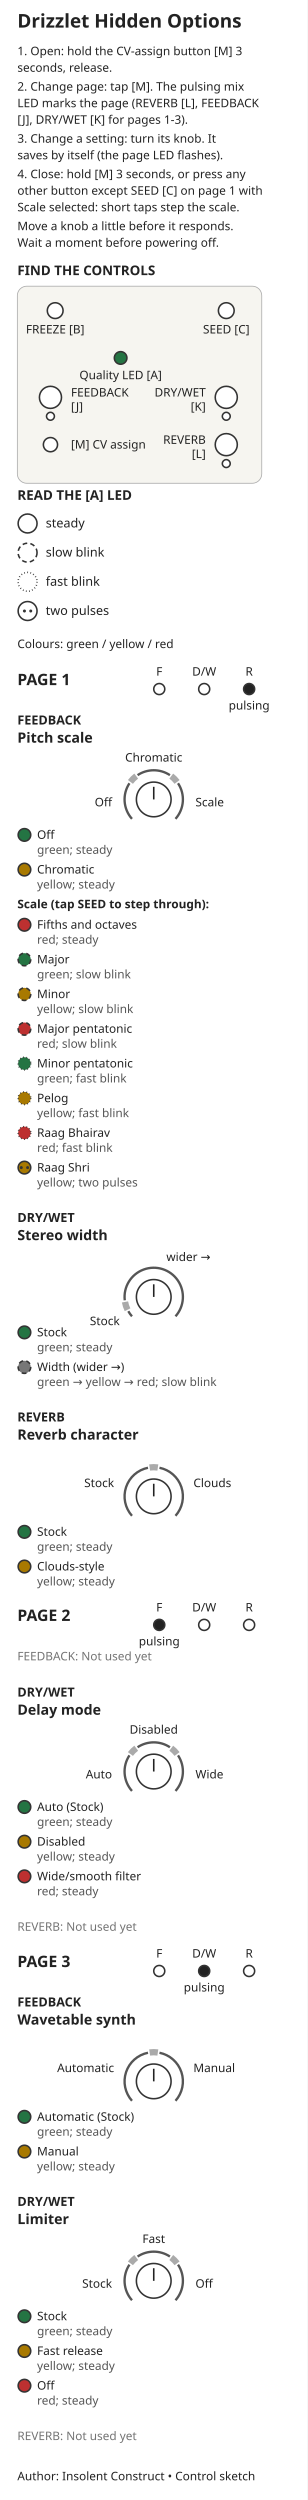
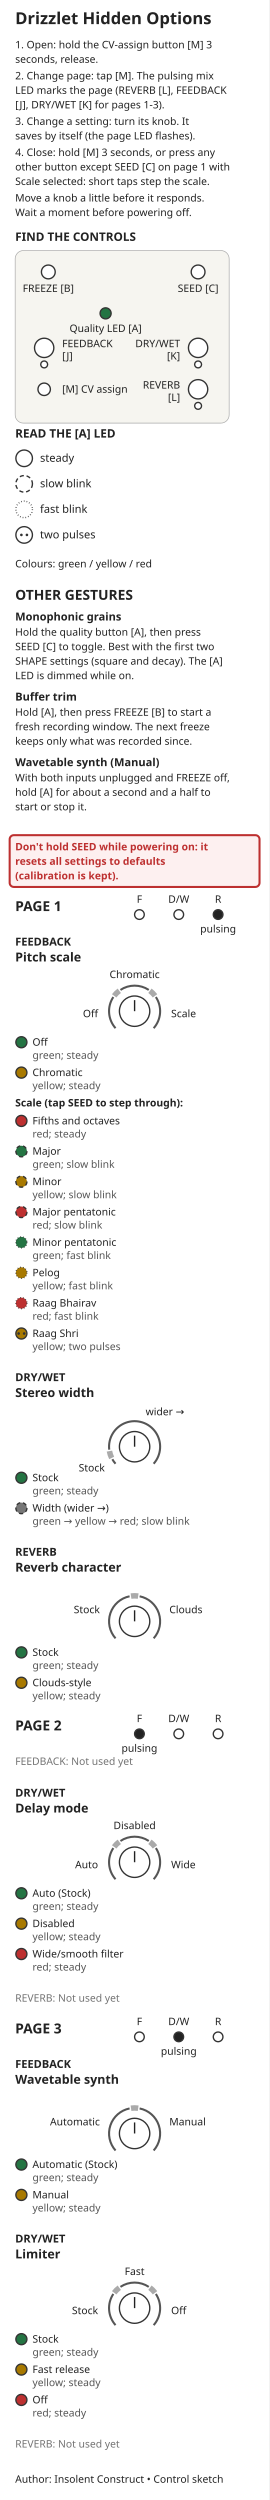
- <svg xmlns="http://www.w3.org/2000/svg" width="390" height="3171" viewBox="0 0 390 3171" role="img" aria-labelledby="title desc">
+ <svg xmlns="http://www.w3.org/2000/svg" width="390" height="3622" viewBox="0 0 390 3622" role="img" aria-labelledby="title desc">
  <rect width="100%" height="100%" fill="white" />
  <g font-family="sans-serif" fill="#222">
    <text x="22" y="35" font-size="24" font-weight="bold" fill="#222" text-anchor="start">Drizzlet Hidden Options</text>
    <text x="22" y="70" font-size="15" font-weight="normal" fill="#222" text-anchor="start">1. Open: hold the CV-assign button [M] 3</text>
    <text x="22" y="91" font-size="15" font-weight="normal" fill="#222" text-anchor="start">seconds, release.</text>
    <text x="22" y="115" font-size="15" font-weight="normal" fill="#222" text-anchor="start">2. Change page: tap [M]. The pulsing mix</text>
    <text x="22" y="136" font-size="15" font-weight="normal" fill="#222" text-anchor="start">LED marks the page (REVERB [L], FEEDBACK</text>
    <text x="22" y="157" font-size="15" font-weight="normal" fill="#222" text-anchor="start">[J], DRY/WET [K] for pages 1-3).</text>
    <text x="22" y="181" font-size="15" font-weight="normal" fill="#222" text-anchor="start">3. Change a setting: turn its knob. It</text>
    <text x="22" y="202" font-size="15" font-weight="normal" fill="#222" text-anchor="start">saves by itself (the page LED flashes).</text>
    <text x="22" y="226" font-size="15" font-weight="normal" fill="#222" text-anchor="start">4. Close: hold [M] 3 seconds, or press any</text>
    <text x="22" y="247" font-size="15" font-weight="normal" fill="#222" text-anchor="start">other button except SEED [C] on page 1 with</text>
    <text x="22" y="268" font-size="15" font-weight="normal" fill="#222" text-anchor="start">Scale selected: short taps step the scale.</text>
    <text x="22" y="292" font-size="15" font-weight="normal" fill="#222" text-anchor="start">Move a knob a little before it responds.</text>
    <text x="22" y="313" font-size="15" font-weight="normal" fill="#222" text-anchor="start">Wait a moment before powering off.</text>
    <text x="22" y="349" font-size="17" font-weight="bold" fill="#222" text-anchor="start">FIND THE CONTROLS</text>
    <rect x="22" y="363" width="310" height="250" rx="12" fill="#f6f5f0" stroke="#aaa" />
    <circle cx="70" cy="394" r="10" fill="white" stroke="#333" stroke-width="2" />
    <text x="70" y="423" font-size="15" font-weight="normal" fill="#222" text-anchor="middle">FREEZE [B]</text>
    <circle cx="287" cy="394" r="10" fill="white" stroke="#333" stroke-width="2" />
    <text x="287" y="423" font-size="15" font-weight="normal" fill="#222" text-anchor="middle">SEED [C]</text>
    <circle cx="153" cy="454" r="8" fill="#247443" stroke="#333" stroke-width="2" />
    <text x="153" y="481" font-size="15" font-weight="normal" fill="#222" text-anchor="middle">Quality LED [A]</text>
    <circle cx="64" cy="504" r="14" fill="white" stroke="#333" stroke-width="2" />
    <circle cx="64" cy="528" r="5" fill="white" stroke="#333" stroke-width="2" />
    <text x="90" y="503" font-size="15" font-weight="normal" fill="#222" text-anchor="start">FEEDBACK</text>
    <text x="90" y="521" font-size="15" font-weight="normal" fill="#222" text-anchor="start">[J]</text>
    <circle cx="287" cy="504" r="14" fill="white" stroke="#333" stroke-width="2" />
    <circle cx="287" cy="528" r="5" fill="white" stroke="#333" stroke-width="2" />
    <text x="261" y="503" font-size="15" font-weight="normal" fill="#222" text-anchor="end">DRY/WET</text>
    <text x="261" y="521" font-size="15" font-weight="normal" fill="#222" text-anchor="end">[K]</text>
    <circle cx="287" cy="564" r="14" fill="white" stroke="#333" stroke-width="2" />
    <circle cx="287" cy="588" r="5" fill="white" stroke="#333" stroke-width="2" />
    <text x="261" y="563" font-size="15" font-weight="normal" fill="#222" text-anchor="end">REVERB</text>
    <text x="261" y="581" font-size="15" font-weight="normal" fill="#222" text-anchor="end">[L]</text>
    <circle cx="64" cy="564" r="9" fill="white" stroke="#333" stroke-width="2" />
    <text x="90" y="569" font-size="15" font-weight="normal" fill="#222" text-anchor="start">[M] CV assign</text>
    <text x="22" y="634" font-size="17" font-weight="bold" fill="#222" text-anchor="start">READ THE [A] LED</text>
    <circle cx="35" cy="664" r="12" fill="white" stroke="#333" stroke-width="2" />
    <text x="58" y="669" font-size="16" font-weight="normal" fill="#222" text-anchor="start">steady</text>
    <circle cx="35" cy="701" r="12" fill="white" stroke="#333" stroke-width="2" stroke-dasharray="6 4" />
    <text x="58" y="706" font-size="16" font-weight="normal" fill="#222" text-anchor="start">slow blink</text>
    <circle cx="35" cy="738" r="12" fill="white" stroke="#333" stroke-width="2" stroke-dasharray="1 3" />
    <text x="58" y="743" font-size="16" font-weight="normal" fill="#222" text-anchor="start">fast blink</text>
    <circle cx="35" cy="775" r="12" fill="white" stroke="#333" stroke-width="2" />
    <circle cx="31" cy="775" r="1" fill="#222" stroke="#333" stroke-width="2" />
    <circle cx="39" cy="775" r="1" fill="#222" stroke="#333" stroke-width="2" />
    <text x="58" y="780" font-size="16" font-weight="normal" fill="#222" text-anchor="start">two pulses</text>
    <text x="22" y="822" font-size="15" font-weight="normal" fill="#222" text-anchor="start">Colours: green / yellow / red</text>
-     <text x="22" y="869" font-size="20" font-weight="bold" fill="#222" text-anchor="start">PAGE 1</text>
-     <text x="202" y="857" font-size="15" font-weight="normal" fill="#222" text-anchor="middle">F</text>
-     <circle cx="202" cy="874" r="7" fill="white" stroke="#333" stroke-width="2" />
-     <text x="259" y="857" font-size="15" font-weight="normal" fill="#222" text-anchor="middle">D/W</text>
-     <circle cx="259" cy="874" r="7" fill="white" stroke="#333" stroke-width="2" />
-     <text x="316" y="857" font-size="15" font-weight="normal" fill="#222" text-anchor="middle">R</text>
-     <circle cx="316" cy="874" r="7" fill="#222" stroke="#333" stroke-width="2" />
-     <text x="316" y="900" font-size="15" font-weight="normal" fill="#222" text-anchor="middle">pulsing</text>
-     <text x="22" y="919" font-size="16" font-weight="bold" fill="#222" text-anchor="start">FEEDBACK</text>
-     <text x="22" y="942" font-size="18" font-weight="bold" fill="#222" text-anchor="start">Pitch scale</text>
-     <circle cx="195.0" cy="1014" r="22" fill="white" stroke="#333" stroke-width="2" />
-     <path d="M 195.0 1014 v -16" stroke="#222" stroke-width="2" />
-     <path d="M 167.400 1038.642 A 37 37 0 0 1 164.203 993.492" fill="none" stroke="#555" stroke-width="3" />
-     <text x="142.13" y="1022.74" font-size="15" font-weight="normal" fill="#222" text-anchor="end">Off</text>
-     <path d="M 174.492 983.203 A 37 37 0 0 1 215.508 983.203" fill="none" stroke="#555" stroke-width="3" />
-     <text x="195.0" y="966.0" font-size="15" font-weight="normal" fill="#222" text-anchor="middle">Chromatic</text>
-     <path d="M 225.797 993.492 A 37 37 0 0 1 222.600 1038.642" fill="none" stroke="#555" stroke-width="3" />
-     <text x="247.87" y="1022.74" font-size="15" font-weight="normal" fill="#222" text-anchor="start">Scale</text>
-     <path d="M 165.412 991.784 A 37 37 0 0 1 172.784 984.412" fill="none" stroke="#aaa" stroke-width="8" />
-     <path d="M 217.216 984.412 A 37 37 0 0 1 224.588 991.784" fill="none" stroke="#aaa" stroke-width="8" />
-     <circle cx="31" cy="1059" r="8" fill="#247443" stroke="#333" stroke-width="2" />
-     <text x="47" y="1064" font-size="15" font-weight="normal" fill="#222" text-anchor="start">Off</text>
-     <text x="47" y="1083" font-size="15" font-weight="normal" fill="#555" text-anchor="start">green; steady</text>
-     <circle cx="31" cy="1103" r="8" fill="#a87900" stroke="#333" stroke-width="2" />
-     <text x="47" y="1108" font-size="15" font-weight="normal" fill="#222" text-anchor="start">Chromatic</text>
-     <text x="47" y="1127" font-size="15" font-weight="normal" fill="#555" text-anchor="start">yellow; steady</text>
-     <text x="22" y="1152" font-size="15" font-weight="bold" fill="#222" text-anchor="start">Scale (tap SEED to step through):</text>
-     <circle cx="31" cy="1173" r="8" fill="#bd3030" stroke="#333" stroke-width="2" />
-     <text x="47" y="1178" font-size="15" font-weight="normal" fill="#222" text-anchor="start">Fifths and octaves</text>
-     <text x="47" y="1197" font-size="15" font-weight="normal" fill="#555" text-anchor="start">red; steady</text>
-     <circle cx="31" cy="1217" r="8" fill="#247443" stroke="#333" stroke-width="2" stroke-dasharray="6 4" />
-     <text x="47" y="1222" font-size="15" font-weight="normal" fill="#222" text-anchor="start">Major</text>
-     <text x="47" y="1241" font-size="15" font-weight="normal" fill="#555" text-anchor="start">green; slow blink</text>
-     <circle cx="31" cy="1261" r="8" fill="#a87900" stroke="#333" stroke-width="2" stroke-dasharray="6 4" />
-     <text x="47" y="1266" font-size="15" font-weight="normal" fill="#222" text-anchor="start">Minor</text>
-     <text x="47" y="1285" font-size="15" font-weight="normal" fill="#555" text-anchor="start">yellow; slow blink</text>
-     <circle cx="31" cy="1305" r="8" fill="#bd3030" stroke="#333" stroke-width="2" stroke-dasharray="6 4" />
-     <text x="47" y="1310" font-size="15" font-weight="normal" fill="#222" text-anchor="start">Major pentatonic</text>
-     <text x="47" y="1329" font-size="15" font-weight="normal" fill="#555" text-anchor="start">red; slow blink</text>
-     <circle cx="31" cy="1349" r="8" fill="#247443" stroke="#333" stroke-width="2" stroke-dasharray="1 3" />
-     <text x="47" y="1354" font-size="15" font-weight="normal" fill="#222" text-anchor="start">Minor pentatonic</text>
-     <text x="47" y="1373" font-size="15" font-weight="normal" fill="#555" text-anchor="start">green; fast blink</text>
-     <circle cx="31" cy="1393" r="8" fill="#a87900" stroke="#333" stroke-width="2" stroke-dasharray="1 3" />
-     <text x="47" y="1398" font-size="15" font-weight="normal" fill="#222" text-anchor="start">Pelog</text>
-     <text x="47" y="1417" font-size="15" font-weight="normal" fill="#555" text-anchor="start">yellow; fast blink</text>
-     <circle cx="31" cy="1437" r="8" fill="#bd3030" stroke="#333" stroke-width="2" stroke-dasharray="1 3" />
-     <text x="47" y="1442" font-size="15" font-weight="normal" fill="#222" text-anchor="start">Raag Bhairav</text>
-     <text x="47" y="1461" font-size="15" font-weight="normal" fill="#555" text-anchor="start">red; fast blink</text>
-     <circle cx="31" cy="1481" r="8" fill="#a87900" stroke="#333" stroke-width="2" />
-     <circle cx="27" cy="1481" r="1" fill="#222" stroke="#333" stroke-width="2" />
-     <circle cx="35" cy="1481" r="1" fill="#222" stroke="#333" stroke-width="2" />
-     <text x="47" y="1486" font-size="15" font-weight="normal" fill="#222" text-anchor="start">Raag Shri</text>
-     <text x="47" y="1505" font-size="15" font-weight="normal" fill="#555" text-anchor="start">yellow; two pulses</text>
-     <text x="22" y="1550" font-size="16" font-weight="bold" fill="#222" text-anchor="start">DRY/WET</text>
-     <text x="22" y="1573" font-size="18" font-weight="bold" fill="#222" text-anchor="start">Stereo width</text>
-     <circle cx="195.0" cy="1645" r="22" fill="white" stroke="#333" stroke-width="2" />
-     <path d="M 195.0 1645 v -16" stroke="#222" stroke-width="2" />
-     <path d="M 167.400 1669.642 A 37 37 0 0 1 162.746 1663.130" fill="none" stroke="#555" stroke-width="3" />
-     <text x="151.88" y="1680.81" font-size="15" font-weight="normal" fill="#222" text-anchor="end">Stock</text>
-     <path d="M 158.250 1649.291 A 37 37 0 1 1 222.600 1669.642" fill="none" stroke="#555" stroke-width="3" />
-     <text x="210.98" y="1599.47" font-size="15" font-weight="normal" fill="#222" text-anchor="start">wider →</text>
-     <path d="M 161.773 1661.278 A 37 37 0 0 1 158.551 1651.361" fill="none" stroke="#aaa" stroke-width="8" />
-     <circle cx="31" cy="1690" r="8" fill="#247443" stroke="#333" stroke-width="2" />
-     <text x="47" y="1695" font-size="15" font-weight="normal" fill="#222" text-anchor="start">Stock</text>
-     <text x="47" y="1714" font-size="15" font-weight="normal" fill="#555" text-anchor="start">green; steady</text>
-     <circle cx="31" cy="1734" r="8" fill="#777" stroke="#333" stroke-width="2" stroke-dasharray="6 4" />
-     <text x="47" y="1739" font-size="15" font-weight="normal" fill="#222" text-anchor="start">Width (wider →)</text>
-     <text x="47" y="1758" font-size="15" font-weight="normal" fill="#555" text-anchor="start">green → yellow → red; slow blink</text>
-     <text x="22" y="1803" font-size="16" font-weight="bold" fill="#222" text-anchor="start">REVERB</text>
-     <text x="22" y="1826" font-size="18" font-weight="bold" fill="#222" text-anchor="start">Reverb character</text>
-     <circle cx="195.0" cy="1898" r="22" fill="white" stroke="#333" stroke-width="2" />
-     <path d="M 195.0 1898 v -16" stroke="#222" stroke-width="2" />
-     <path d="M 167.400 1922.642 A 37 37 0 0 1 187.725 1861.722" fill="none" stroke="#555" stroke-width="3" />
-     <text x="144.72" y="1886.23" font-size="15" font-weight="normal" fill="#222" text-anchor="end">Stock</text>
-     <path d="M 202.275 1861.722 A 37 37 0 0 1 222.600 1922.642" fill="none" stroke="#555" stroke-width="3" />
-     <text x="245.28" y="1886.23" font-size="15" font-weight="normal" fill="#222" text-anchor="start">Clouds</text>
-     <path d="M 189.787 1861.369 A 37 37 0 0 1 200.213 1861.369" fill="none" stroke="#aaa" stroke-width="8" />
-     <circle cx="31" cy="1943" r="8" fill="#247443" stroke="#333" stroke-width="2" />
-     <text x="47" y="1948" font-size="15" font-weight="normal" fill="#222" text-anchor="start">Stock</text>
-     <text x="47" y="1967" font-size="15" font-weight="normal" fill="#555" text-anchor="start">green; steady</text>
-     <circle cx="31" cy="1987" r="8" fill="#a87900" stroke="#333" stroke-width="2" />
-     <text x="47" y="1992" font-size="15" font-weight="normal" fill="#222" text-anchor="start">Clouds-style</text>
-     <text x="47" y="2011" font-size="15" font-weight="normal" fill="#555" text-anchor="start">yellow; steady</text>
-     <text x="22" y="2056" font-size="20" font-weight="bold" fill="#222" text-anchor="start">PAGE 2</text>
-     <text x="202" y="2044" font-size="15" font-weight="normal" fill="#222" text-anchor="middle">F</text>
-     <circle cx="202" cy="2061" r="7" fill="#222" stroke="#333" stroke-width="2" />
-     <text x="202" y="2087" font-size="15" font-weight="normal" fill="#222" text-anchor="middle">pulsing</text>
-     <text x="259" y="2044" font-size="15" font-weight="normal" fill="#222" text-anchor="middle">D/W</text>
-     <circle cx="259" cy="2061" r="7" fill="white" stroke="#333" stroke-width="2" />
-     <text x="316" y="2044" font-size="15" font-weight="normal" fill="#222" text-anchor="middle">R</text>
-     <circle cx="316" cy="2061" r="7" fill="white" stroke="#333" stroke-width="2" />
-     <text x="22" y="2106" font-size="15" font-weight="normal" fill="#737373" text-anchor="start">FEEDBACK: Not used yet</text>
-     <text x="22" y="2152" font-size="16" font-weight="bold" fill="#222" text-anchor="start">DRY/WET</text>
-     <text x="22" y="2175" font-size="18" font-weight="bold" fill="#222" text-anchor="start">Delay mode</text>
-     <circle cx="195.0" cy="2247" r="22" fill="white" stroke="#333" stroke-width="2" />
-     <path d="M 195.0 2247 v -16" stroke="#222" stroke-width="2" />
-     <path d="M 167.400 2271.642 A 37 37 0 0 1 164.203 2226.492" fill="none" stroke="#555" stroke-width="3" />
-     <text x="142.13" y="2255.74" font-size="15" font-weight="normal" fill="#222" text-anchor="end">Auto</text>
-     <path d="M 174.492 2216.203 A 37 37 0 0 1 215.508 2216.203" fill="none" stroke="#555" stroke-width="3" />
-     <text x="195.0" y="2199.0" font-size="15" font-weight="normal" fill="#222" text-anchor="middle">Disabled</text>
-     <path d="M 225.797 2226.492 A 37 37 0 0 1 222.600 2271.642" fill="none" stroke="#555" stroke-width="3" />
-     <text x="247.87" y="2255.74" font-size="15" font-weight="normal" fill="#222" text-anchor="start">Wide</text>
-     <path d="M 165.412 2224.784 A 37 37 0 0 1 172.784 2217.412" fill="none" stroke="#aaa" stroke-width="8" />
-     <path d="M 217.216 2217.412 A 37 37 0 0 1 224.588 2224.784" fill="none" stroke="#aaa" stroke-width="8" />
-     <circle cx="31" cy="2292" r="8" fill="#247443" stroke="#333" stroke-width="2" />
-     <text x="47" y="2297" font-size="15" font-weight="normal" fill="#222" text-anchor="start">Auto (Stock)</text>
-     <text x="47" y="2316" font-size="15" font-weight="normal" fill="#555" text-anchor="start">green; steady</text>
-     <circle cx="31" cy="2336" r="8" fill="#a87900" stroke="#333" stroke-width="2" />
-     <text x="47" y="2341" font-size="15" font-weight="normal" fill="#222" text-anchor="start">Disabled</text>
-     <text x="47" y="2360" font-size="15" font-weight="normal" fill="#555" text-anchor="start">yellow; steady</text>
-     <circle cx="31" cy="2380" r="8" fill="#bd3030" stroke="#333" stroke-width="2" />
-     <text x="47" y="2385" font-size="15" font-weight="normal" fill="#222" text-anchor="start">Wide/smooth filter</text>
-     <text x="47" y="2404" font-size="15" font-weight="normal" fill="#555" text-anchor="start">red; steady</text>
-     <text x="22" y="2449" font-size="15" font-weight="normal" fill="#737373" text-anchor="start">REVERB: Not used yet</text>
-     <text x="22" y="2495" font-size="20" font-weight="bold" fill="#222" text-anchor="start">PAGE 3</text>
-     <text x="202" y="2483" font-size="15" font-weight="normal" fill="#222" text-anchor="middle">F</text>
-     <circle cx="202" cy="2500" r="7" fill="white" stroke="#333" stroke-width="2" />
-     <text x="259" y="2483" font-size="15" font-weight="normal" fill="#222" text-anchor="middle">D/W</text>
-     <circle cx="259" cy="2500" r="7" fill="#222" stroke="#333" stroke-width="2" />
-     <text x="259" y="2526" font-size="15" font-weight="normal" fill="#222" text-anchor="middle">pulsing</text>
-     <text x="316" y="2483" font-size="15" font-weight="normal" fill="#222" text-anchor="middle">R</text>
-     <circle cx="316" cy="2500" r="7" fill="white" stroke="#333" stroke-width="2" />
-     <text x="22" y="2545" font-size="16" font-weight="bold" fill="#222" text-anchor="start">FEEDBACK</text>
-     <text x="22" y="2568" font-size="18" font-weight="bold" fill="#222" text-anchor="start">Wavetable synth</text>
-     <circle cx="195.0" cy="2640" r="22" fill="white" stroke="#333" stroke-width="2" />
-     <path d="M 195.0 2640 v -16" stroke="#222" stroke-width="2" />
-     <path d="M 167.400 2664.642 A 37 37 0 0 1 187.725 2603.722" fill="none" stroke="#555" stroke-width="3" />
-     <text x="144.72" y="2628.23" font-size="15" font-weight="normal" fill="#222" text-anchor="end">Automatic</text>
-     <path d="M 202.275 2603.722 A 37 37 0 0 1 222.600 2664.642" fill="none" stroke="#555" stroke-width="3" />
-     <text x="245.28" y="2628.23" font-size="15" font-weight="normal" fill="#222" text-anchor="start">Manual</text>
-     <path d="M 189.787 2603.369 A 37 37 0 0 1 200.213 2603.369" fill="none" stroke="#aaa" stroke-width="8" />
-     <circle cx="31" cy="2685" r="8" fill="#247443" stroke="#333" stroke-width="2" />
-     <text x="47" y="2690" font-size="15" font-weight="normal" fill="#222" text-anchor="start">Automatic (Stock)</text>
-     <text x="47" y="2709" font-size="15" font-weight="normal" fill="#555" text-anchor="start">green; steady</text>
-     <circle cx="31" cy="2729" r="8" fill="#a87900" stroke="#333" stroke-width="2" />
-     <text x="47" y="2734" font-size="15" font-weight="normal" fill="#222" text-anchor="start">Manual</text>
-     <text x="47" y="2753" font-size="15" font-weight="normal" fill="#555" text-anchor="start">yellow; steady</text>
-     <text x="22" y="2798" font-size="16" font-weight="bold" fill="#222" text-anchor="start">DRY/WET</text>
-     <text x="22" y="2821" font-size="18" font-weight="bold" fill="#222" text-anchor="start">Limiter</text>
-     <circle cx="195.0" cy="2893" r="22" fill="white" stroke="#333" stroke-width="2" />
-     <path d="M 195.0 2893 v -16" stroke="#222" stroke-width="2" />
-     <path d="M 167.400 2917.642 A 37 37 0 0 1 164.203 2872.492" fill="none" stroke="#555" stroke-width="3" />
-     <text x="142.13" y="2901.74" font-size="15" font-weight="normal" fill="#222" text-anchor="end">Stock</text>
-     <path d="M 174.492 2862.203 A 37 37 0 0 1 215.508 2862.203" fill="none" stroke="#555" stroke-width="3" />
-     <text x="195.0" y="2845.0" font-size="15" font-weight="normal" fill="#222" text-anchor="middle">Fast</text>
-     <path d="M 225.797 2872.492 A 37 37 0 0 1 222.600 2917.642" fill="none" stroke="#555" stroke-width="3" />
-     <text x="247.87" y="2901.74" font-size="15" font-weight="normal" fill="#222" text-anchor="start">Off</text>
-     <path d="M 165.412 2870.784 A 37 37 0 0 1 172.784 2863.412" fill="none" stroke="#aaa" stroke-width="8" />
-     <path d="M 217.216 2863.412 A 37 37 0 0 1 224.588 2870.784" fill="none" stroke="#aaa" stroke-width="8" />
-     <circle cx="31" cy="2938" r="8" fill="#247443" stroke="#333" stroke-width="2" />
-     <text x="47" y="2943" font-size="15" font-weight="normal" fill="#222" text-anchor="start">Stock</text>
-     <text x="47" y="2962" font-size="15" font-weight="normal" fill="#555" text-anchor="start">green; steady</text>
-     <circle cx="31" cy="2982" r="8" fill="#a87900" stroke="#333" stroke-width="2" />
-     <text x="47" y="2987" font-size="15" font-weight="normal" fill="#222" text-anchor="start">Fast release</text>
-     <text x="47" y="3006" font-size="15" font-weight="normal" fill="#555" text-anchor="start">yellow; steady</text>
-     <circle cx="31" cy="3026" r="8" fill="#bd3030" stroke="#333" stroke-width="2" />
-     <text x="47" y="3031" font-size="15" font-weight="normal" fill="#222" text-anchor="start">Off</text>
-     <text x="47" y="3050" font-size="15" font-weight="normal" fill="#555" text-anchor="start">red; steady</text>
-     <text x="22" y="3095" font-size="15" font-weight="normal" fill="#737373" text-anchor="start">REVERB: Not used yet</text>
-     <text x="22" y="3146" font-size="15" font-weight="normal" fill="#222" text-anchor="start">Author: Insolent Construct • Control sketch</text>
+     <text x="22" y="869" font-size="20" font-weight="bold" fill="#222" text-anchor="start">OTHER GESTURES</text>
+     <text x="22" y="899" font-size="16" font-weight="bold" fill="#222" text-anchor="start">Monophonic grains</text>
+     <text x="22" y="921" font-size="15" font-weight="normal" fill="#222" text-anchor="start">Hold the quality button [A], then press</text>
+     <text x="22" y="942" font-size="15" font-weight="normal" fill="#222" text-anchor="start">SEED [C] to toggle. Best with the first two</text>
+     <text x="22" y="963" font-size="15" font-weight="normal" fill="#222" text-anchor="start">SHAPE settings (square and decay). The [A]</text>
+     <text x="22" y="984" font-size="15" font-weight="normal" fill="#222" text-anchor="start">LED is dimmed while on.</text>
+     <text x="22" y="1015" font-size="16" font-weight="bold" fill="#222" text-anchor="start">Buffer trim</text>
+     <text x="22" y="1037" font-size="15" font-weight="normal" fill="#222" text-anchor="start">Hold [A], then press FREEZE [B] to start a</text>
+     <text x="22" y="1058" font-size="15" font-weight="normal" fill="#222" text-anchor="start">fresh recording window. The next freeze</text>
+     <text x="22" y="1079" font-size="15" font-weight="normal" fill="#222" text-anchor="start">keeps only what was recorded since.</text>
+     <text x="22" y="1110" font-size="16" font-weight="bold" fill="#222" text-anchor="start">Wavetable synth (Manual)</text>
+     <text x="22" y="1132" font-size="15" font-weight="normal" fill="#222" text-anchor="start">With both inputs unplugged and FREEZE off,</text>
+     <text x="22" y="1153" font-size="15" font-weight="normal" fill="#222" text-anchor="start">hold [A] for about a second and a half to</text>
+     <text x="22" y="1174" font-size="15" font-weight="normal" fill="#222" text-anchor="start">start or stop it.</text>
+     <rect x="14" y="1210" width="362" height="75" rx="6" fill="#fdf0f0" stroke="#bd3030" stroke-width="3" />
+     <text x="22" y="1232" font-size="15" font-weight="bold" fill="#bd3030" text-anchor="start">Don't hold SEED while powering on: it</text>
+     <text x="22" y="1253" font-size="15" font-weight="bold" fill="#bd3030" text-anchor="start">resets all settings to defaults</text>
+     <text x="22" y="1274" font-size="15" font-weight="bold" fill="#bd3030" text-anchor="start">(calibration is kept).</text>
+     <text x="22" y="1320" font-size="20" font-weight="bold" fill="#222" text-anchor="start">PAGE 1</text>
+     <text x="202" y="1308" font-size="15" font-weight="normal" fill="#222" text-anchor="middle">F</text>
+     <circle cx="202" cy="1325" r="7" fill="white" stroke="#333" stroke-width="2" />
+     <text x="259" y="1308" font-size="15" font-weight="normal" fill="#222" text-anchor="middle">D/W</text>
+     <circle cx="259" cy="1325" r="7" fill="white" stroke="#333" stroke-width="2" />
+     <text x="316" y="1308" font-size="15" font-weight="normal" fill="#222" text-anchor="middle">R</text>
+     <circle cx="316" cy="1325" r="7" fill="#222" stroke="#333" stroke-width="2" />
+     <text x="316" y="1351" font-size="15" font-weight="normal" fill="#222" text-anchor="middle">pulsing</text>
+     <text x="22" y="1370" font-size="16" font-weight="bold" fill="#222" text-anchor="start">FEEDBACK</text>
+     <text x="22" y="1393" font-size="18" font-weight="bold" fill="#222" text-anchor="start">Pitch scale</text>
+     <circle cx="195.0" cy="1465" r="22" fill="white" stroke="#333" stroke-width="2" />
+     <path d="M 195.0 1465 v -16" stroke="#222" stroke-width="2" />
+     <path d="M 167.400 1489.642 A 37 37 0 0 1 164.203 1444.492" fill="none" stroke="#555" stroke-width="3" />
+     <text x="142.13" y="1473.74" font-size="15" font-weight="normal" fill="#222" text-anchor="end">Off</text>
+     <path d="M 174.492 1434.203 A 37 37 0 0 1 215.508 1434.203" fill="none" stroke="#555" stroke-width="3" />
+     <text x="195.0" y="1417.0" font-size="15" font-weight="normal" fill="#222" text-anchor="middle">Chromatic</text>
+     <path d="M 225.797 1444.492 A 37 37 0 0 1 222.600 1489.642" fill="none" stroke="#555" stroke-width="3" />
+     <text x="247.87" y="1473.74" font-size="15" font-weight="normal" fill="#222" text-anchor="start">Scale</text>
+     <path d="M 165.412 1442.784 A 37 37 0 0 1 172.784 1435.412" fill="none" stroke="#aaa" stroke-width="8" />
+     <path d="M 217.216 1435.412 A 37 37 0 0 1 224.588 1442.784" fill="none" stroke="#aaa" stroke-width="8" />
+     <circle cx="31" cy="1510" r="8" fill="#247443" stroke="#333" stroke-width="2" />
+     <text x="47" y="1515" font-size="15" font-weight="normal" fill="#222" text-anchor="start">Off</text>
+     <text x="47" y="1534" font-size="15" font-weight="normal" fill="#555" text-anchor="start">green; steady</text>
+     <circle cx="31" cy="1554" r="8" fill="#a87900" stroke="#333" stroke-width="2" />
+     <text x="47" y="1559" font-size="15" font-weight="normal" fill="#222" text-anchor="start">Chromatic</text>
+     <text x="47" y="1578" font-size="15" font-weight="normal" fill="#555" text-anchor="start">yellow; steady</text>
+     <text x="22" y="1603" font-size="15" font-weight="bold" fill="#222" text-anchor="start">Scale (tap SEED to step through):</text>
+     <circle cx="31" cy="1624" r="8" fill="#bd3030" stroke="#333" stroke-width="2" />
+     <text x="47" y="1629" font-size="15" font-weight="normal" fill="#222" text-anchor="start">Fifths and octaves</text>
+     <text x="47" y="1648" font-size="15" font-weight="normal" fill="#555" text-anchor="start">red; steady</text>
+     <circle cx="31" cy="1668" r="8" fill="#247443" stroke="#333" stroke-width="2" stroke-dasharray="6 4" />
+     <text x="47" y="1673" font-size="15" font-weight="normal" fill="#222" text-anchor="start">Major</text>
+     <text x="47" y="1692" font-size="15" font-weight="normal" fill="#555" text-anchor="start">green; slow blink</text>
+     <circle cx="31" cy="1712" r="8" fill="#a87900" stroke="#333" stroke-width="2" stroke-dasharray="6 4" />
+     <text x="47" y="1717" font-size="15" font-weight="normal" fill="#222" text-anchor="start">Minor</text>
+     <text x="47" y="1736" font-size="15" font-weight="normal" fill="#555" text-anchor="start">yellow; slow blink</text>
+     <circle cx="31" cy="1756" r="8" fill="#bd3030" stroke="#333" stroke-width="2" stroke-dasharray="6 4" />
+     <text x="47" y="1761" font-size="15" font-weight="normal" fill="#222" text-anchor="start">Major pentatonic</text>
+     <text x="47" y="1780" font-size="15" font-weight="normal" fill="#555" text-anchor="start">red; slow blink</text>
+     <circle cx="31" cy="1800" r="8" fill="#247443" stroke="#333" stroke-width="2" stroke-dasharray="1 3" />
+     <text x="47" y="1805" font-size="15" font-weight="normal" fill="#222" text-anchor="start">Minor pentatonic</text>
+     <text x="47" y="1824" font-size="15" font-weight="normal" fill="#555" text-anchor="start">green; fast blink</text>
+     <circle cx="31" cy="1844" r="8" fill="#a87900" stroke="#333" stroke-width="2" stroke-dasharray="1 3" />
+     <text x="47" y="1849" font-size="15" font-weight="normal" fill="#222" text-anchor="start">Pelog</text>
+     <text x="47" y="1868" font-size="15" font-weight="normal" fill="#555" text-anchor="start">yellow; fast blink</text>
+     <circle cx="31" cy="1888" r="8" fill="#bd3030" stroke="#333" stroke-width="2" stroke-dasharray="1 3" />
+     <text x="47" y="1893" font-size="15" font-weight="normal" fill="#222" text-anchor="start">Raag Bhairav</text>
+     <text x="47" y="1912" font-size="15" font-weight="normal" fill="#555" text-anchor="start">red; fast blink</text>
+     <circle cx="31" cy="1932" r="8" fill="#a87900" stroke="#333" stroke-width="2" />
+     <circle cx="27" cy="1932" r="1" fill="#222" stroke="#333" stroke-width="2" />
+     <circle cx="35" cy="1932" r="1" fill="#222" stroke="#333" stroke-width="2" />
+     <text x="47" y="1937" font-size="15" font-weight="normal" fill="#222" text-anchor="start">Raag Shri</text>
+     <text x="47" y="1956" font-size="15" font-weight="normal" fill="#555" text-anchor="start">yellow; two pulses</text>
+     <text x="22" y="2001" font-size="16" font-weight="bold" fill="#222" text-anchor="start">DRY/WET</text>
+     <text x="22" y="2024" font-size="18" font-weight="bold" fill="#222" text-anchor="start">Stereo width</text>
+     <circle cx="195.0" cy="2096" r="22" fill="white" stroke="#333" stroke-width="2" />
+     <path d="M 195.0 2096 v -16" stroke="#222" stroke-width="2" />
+     <path d="M 167.400 2120.642 A 37 37 0 0 1 162.746 2114.130" fill="none" stroke="#555" stroke-width="3" />
+     <text x="151.88" y="2131.81" font-size="15" font-weight="normal" fill="#222" text-anchor="end">Stock</text>
+     <path d="M 158.250 2100.291 A 37 37 0 1 1 222.600 2120.642" fill="none" stroke="#555" stroke-width="3" />
+     <text x="210.98" y="2050.47" font-size="15" font-weight="normal" fill="#222" text-anchor="start">wider →</text>
+     <path d="M 161.773 2112.278 A 37 37 0 0 1 158.551 2102.361" fill="none" stroke="#aaa" stroke-width="8" />
+     <circle cx="31" cy="2141" r="8" fill="#247443" stroke="#333" stroke-width="2" />
+     <text x="47" y="2146" font-size="15" font-weight="normal" fill="#222" text-anchor="start">Stock</text>
+     <text x="47" y="2165" font-size="15" font-weight="normal" fill="#555" text-anchor="start">green; steady</text>
+     <circle cx="31" cy="2185" r="8" fill="#777" stroke="#333" stroke-width="2" stroke-dasharray="6 4" />
+     <text x="47" y="2190" font-size="15" font-weight="normal" fill="#222" text-anchor="start">Width (wider →)</text>
+     <text x="47" y="2209" font-size="15" font-weight="normal" fill="#555" text-anchor="start">green → yellow → red; slow blink</text>
+     <text x="22" y="2254" font-size="16" font-weight="bold" fill="#222" text-anchor="start">REVERB</text>
+     <text x="22" y="2277" font-size="18" font-weight="bold" fill="#222" text-anchor="start">Reverb character</text>
+     <circle cx="195.0" cy="2349" r="22" fill="white" stroke="#333" stroke-width="2" />
+     <path d="M 195.0 2349 v -16" stroke="#222" stroke-width="2" />
+     <path d="M 167.400 2373.642 A 37 37 0 0 1 187.725 2312.722" fill="none" stroke="#555" stroke-width="3" />
+     <text x="144.72" y="2337.23" font-size="15" font-weight="normal" fill="#222" text-anchor="end">Stock</text>
+     <path d="M 202.275 2312.722 A 37 37 0 0 1 222.600 2373.642" fill="none" stroke="#555" stroke-width="3" />
+     <text x="245.28" y="2337.23" font-size="15" font-weight="normal" fill="#222" text-anchor="start">Clouds</text>
+     <path d="M 189.787 2312.369 A 37 37 0 0 1 200.213 2312.369" fill="none" stroke="#aaa" stroke-width="8" />
+     <circle cx="31" cy="2394" r="8" fill="#247443" stroke="#333" stroke-width="2" />
+     <text x="47" y="2399" font-size="15" font-weight="normal" fill="#222" text-anchor="start">Stock</text>
+     <text x="47" y="2418" font-size="15" font-weight="normal" fill="#555" text-anchor="start">green; steady</text>
+     <circle cx="31" cy="2438" r="8" fill="#a87900" stroke="#333" stroke-width="2" />
+     <text x="47" y="2443" font-size="15" font-weight="normal" fill="#222" text-anchor="start">Clouds-style</text>
+     <text x="47" y="2462" font-size="15" font-weight="normal" fill="#555" text-anchor="start">yellow; steady</text>
+     <text x="22" y="2507" font-size="20" font-weight="bold" fill="#222" text-anchor="start">PAGE 2</text>
+     <text x="202" y="2495" font-size="15" font-weight="normal" fill="#222" text-anchor="middle">F</text>
+     <circle cx="202" cy="2512" r="7" fill="#222" stroke="#333" stroke-width="2" />
+     <text x="202" y="2538" font-size="15" font-weight="normal" fill="#222" text-anchor="middle">pulsing</text>
+     <text x="259" y="2495" font-size="15" font-weight="normal" fill="#222" text-anchor="middle">D/W</text>
+     <circle cx="259" cy="2512" r="7" fill="white" stroke="#333" stroke-width="2" />
+     <text x="316" y="2495" font-size="15" font-weight="normal" fill="#222" text-anchor="middle">R</text>
+     <circle cx="316" cy="2512" r="7" fill="white" stroke="#333" stroke-width="2" />
+     <text x="22" y="2557" font-size="15" font-weight="normal" fill="#737373" text-anchor="start">FEEDBACK: Not used yet</text>
+     <text x="22" y="2603" font-size="16" font-weight="bold" fill="#222" text-anchor="start">DRY/WET</text>
+     <text x="22" y="2626" font-size="18" font-weight="bold" fill="#222" text-anchor="start">Delay mode</text>
+     <circle cx="195.0" cy="2698" r="22" fill="white" stroke="#333" stroke-width="2" />
+     <path d="M 195.0 2698 v -16" stroke="#222" stroke-width="2" />
+     <path d="M 167.400 2722.642 A 37 37 0 0 1 164.203 2677.492" fill="none" stroke="#555" stroke-width="3" />
+     <text x="142.13" y="2706.74" font-size="15" font-weight="normal" fill="#222" text-anchor="end">Auto</text>
+     <path d="M 174.492 2667.203 A 37 37 0 0 1 215.508 2667.203" fill="none" stroke="#555" stroke-width="3" />
+     <text x="195.0" y="2650.0" font-size="15" font-weight="normal" fill="#222" text-anchor="middle">Disabled</text>
+     <path d="M 225.797 2677.492 A 37 37 0 0 1 222.600 2722.642" fill="none" stroke="#555" stroke-width="3" />
+     <text x="247.87" y="2706.74" font-size="15" font-weight="normal" fill="#222" text-anchor="start">Wide</text>
+     <path d="M 165.412 2675.784 A 37 37 0 0 1 172.784 2668.412" fill="none" stroke="#aaa" stroke-width="8" />
+     <path d="M 217.216 2668.412 A 37 37 0 0 1 224.588 2675.784" fill="none" stroke="#aaa" stroke-width="8" />
+     <circle cx="31" cy="2743" r="8" fill="#247443" stroke="#333" stroke-width="2" />
+     <text x="47" y="2748" font-size="15" font-weight="normal" fill="#222" text-anchor="start">Auto (Stock)</text>
+     <text x="47" y="2767" font-size="15" font-weight="normal" fill="#555" text-anchor="start">green; steady</text>
+     <circle cx="31" cy="2787" r="8" fill="#a87900" stroke="#333" stroke-width="2" />
+     <text x="47" y="2792" font-size="15" font-weight="normal" fill="#222" text-anchor="start">Disabled</text>
+     <text x="47" y="2811" font-size="15" font-weight="normal" fill="#555" text-anchor="start">yellow; steady</text>
+     <circle cx="31" cy="2831" r="8" fill="#bd3030" stroke="#333" stroke-width="2" />
+     <text x="47" y="2836" font-size="15" font-weight="normal" fill="#222" text-anchor="start">Wide/smooth filter</text>
+     <text x="47" y="2855" font-size="15" font-weight="normal" fill="#555" text-anchor="start">red; steady</text>
+     <text x="22" y="2900" font-size="15" font-weight="normal" fill="#737373" text-anchor="start">REVERB: Not used yet</text>
+     <text x="22" y="2946" font-size="20" font-weight="bold" fill="#222" text-anchor="start">PAGE 3</text>
+     <text x="202" y="2934" font-size="15" font-weight="normal" fill="#222" text-anchor="middle">F</text>
+     <circle cx="202" cy="2951" r="7" fill="white" stroke="#333" stroke-width="2" />
+     <text x="259" y="2934" font-size="15" font-weight="normal" fill="#222" text-anchor="middle">D/W</text>
+     <circle cx="259" cy="2951" r="7" fill="#222" stroke="#333" stroke-width="2" />
+     <text x="259" y="2977" font-size="15" font-weight="normal" fill="#222" text-anchor="middle">pulsing</text>
+     <text x="316" y="2934" font-size="15" font-weight="normal" fill="#222" text-anchor="middle">R</text>
+     <circle cx="316" cy="2951" r="7" fill="white" stroke="#333" stroke-width="2" />
+     <text x="22" y="2996" font-size="16" font-weight="bold" fill="#222" text-anchor="start">FEEDBACK</text>
+     <text x="22" y="3019" font-size="18" font-weight="bold" fill="#222" text-anchor="start">Wavetable synth</text>
+     <circle cx="195.0" cy="3091" r="22" fill="white" stroke="#333" stroke-width="2" />
+     <path d="M 195.0 3091 v -16" stroke="#222" stroke-width="2" />
+     <path d="M 167.400 3115.642 A 37 37 0 0 1 187.725 3054.722" fill="none" stroke="#555" stroke-width="3" />
+     <text x="144.72" y="3079.23" font-size="15" font-weight="normal" fill="#222" text-anchor="end">Automatic</text>
+     <path d="M 202.275 3054.722 A 37 37 0 0 1 222.600 3115.642" fill="none" stroke="#555" stroke-width="3" />
+     <text x="245.28" y="3079.23" font-size="15" font-weight="normal" fill="#222" text-anchor="start">Manual</text>
+     <path d="M 189.787 3054.369 A 37 37 0 0 1 200.213 3054.369" fill="none" stroke="#aaa" stroke-width="8" />
+     <circle cx="31" cy="3136" r="8" fill="#247443" stroke="#333" stroke-width="2" />
+     <text x="47" y="3141" font-size="15" font-weight="normal" fill="#222" text-anchor="start">Automatic (Stock)</text>
+     <text x="47" y="3160" font-size="15" font-weight="normal" fill="#555" text-anchor="start">green; steady</text>
+     <circle cx="31" cy="3180" r="8" fill="#a87900" stroke="#333" stroke-width="2" />
+     <text x="47" y="3185" font-size="15" font-weight="normal" fill="#222" text-anchor="start">Manual</text>
+     <text x="47" y="3204" font-size="15" font-weight="normal" fill="#555" text-anchor="start">yellow; steady</text>
+     <text x="22" y="3249" font-size="16" font-weight="bold" fill="#222" text-anchor="start">DRY/WET</text>
+     <text x="22" y="3272" font-size="18" font-weight="bold" fill="#222" text-anchor="start">Limiter</text>
+     <circle cx="195.0" cy="3344" r="22" fill="white" stroke="#333" stroke-width="2" />
+     <path d="M 195.0 3344 v -16" stroke="#222" stroke-width="2" />
+     <path d="M 167.400 3368.642 A 37 37 0 0 1 164.203 3323.492" fill="none" stroke="#555" stroke-width="3" />
+     <text x="142.13" y="3352.74" font-size="15" font-weight="normal" fill="#222" text-anchor="end">Stock</text>
+     <path d="M 174.492 3313.203 A 37 37 0 0 1 215.508 3313.203" fill="none" stroke="#555" stroke-width="3" />
+     <text x="195.0" y="3296.0" font-size="15" font-weight="normal" fill="#222" text-anchor="middle">Fast</text>
+     <path d="M 225.797 3323.492 A 37 37 0 0 1 222.600 3368.642" fill="none" stroke="#555" stroke-width="3" />
+     <text x="247.87" y="3352.74" font-size="15" font-weight="normal" fill="#222" text-anchor="start">Off</text>
+     <path d="M 165.412 3321.784 A 37 37 0 0 1 172.784 3314.412" fill="none" stroke="#aaa" stroke-width="8" />
+     <path d="M 217.216 3314.412 A 37 37 0 0 1 224.588 3321.784" fill="none" stroke="#aaa" stroke-width="8" />
+     <circle cx="31" cy="3389" r="8" fill="#247443" stroke="#333" stroke-width="2" />
+     <text x="47" y="3394" font-size="15" font-weight="normal" fill="#222" text-anchor="start">Stock</text>
+     <text x="47" y="3413" font-size="15" font-weight="normal" fill="#555" text-anchor="start">green; steady</text>
+     <circle cx="31" cy="3433" r="8" fill="#a87900" stroke="#333" stroke-width="2" />
+     <text x="47" y="3438" font-size="15" font-weight="normal" fill="#222" text-anchor="start">Fast release</text>
+     <text x="47" y="3457" font-size="15" font-weight="normal" fill="#555" text-anchor="start">yellow; steady</text>
+     <circle cx="31" cy="3477" r="8" fill="#bd3030" stroke="#333" stroke-width="2" />
+     <text x="47" y="3482" font-size="15" font-weight="normal" fill="#222" text-anchor="start">Off</text>
+     <text x="47" y="3501" font-size="15" font-weight="normal" fill="#555" text-anchor="start">red; steady</text>
+     <text x="22" y="3546" font-size="15" font-weight="normal" fill="#737373" text-anchor="start">REVERB: Not used yet</text>
+     <text x="22" y="3597" font-size="15" font-weight="normal" fill="#222" text-anchor="start">Author: Insolent Construct • Control sketch</text>
  </g>
</svg>
